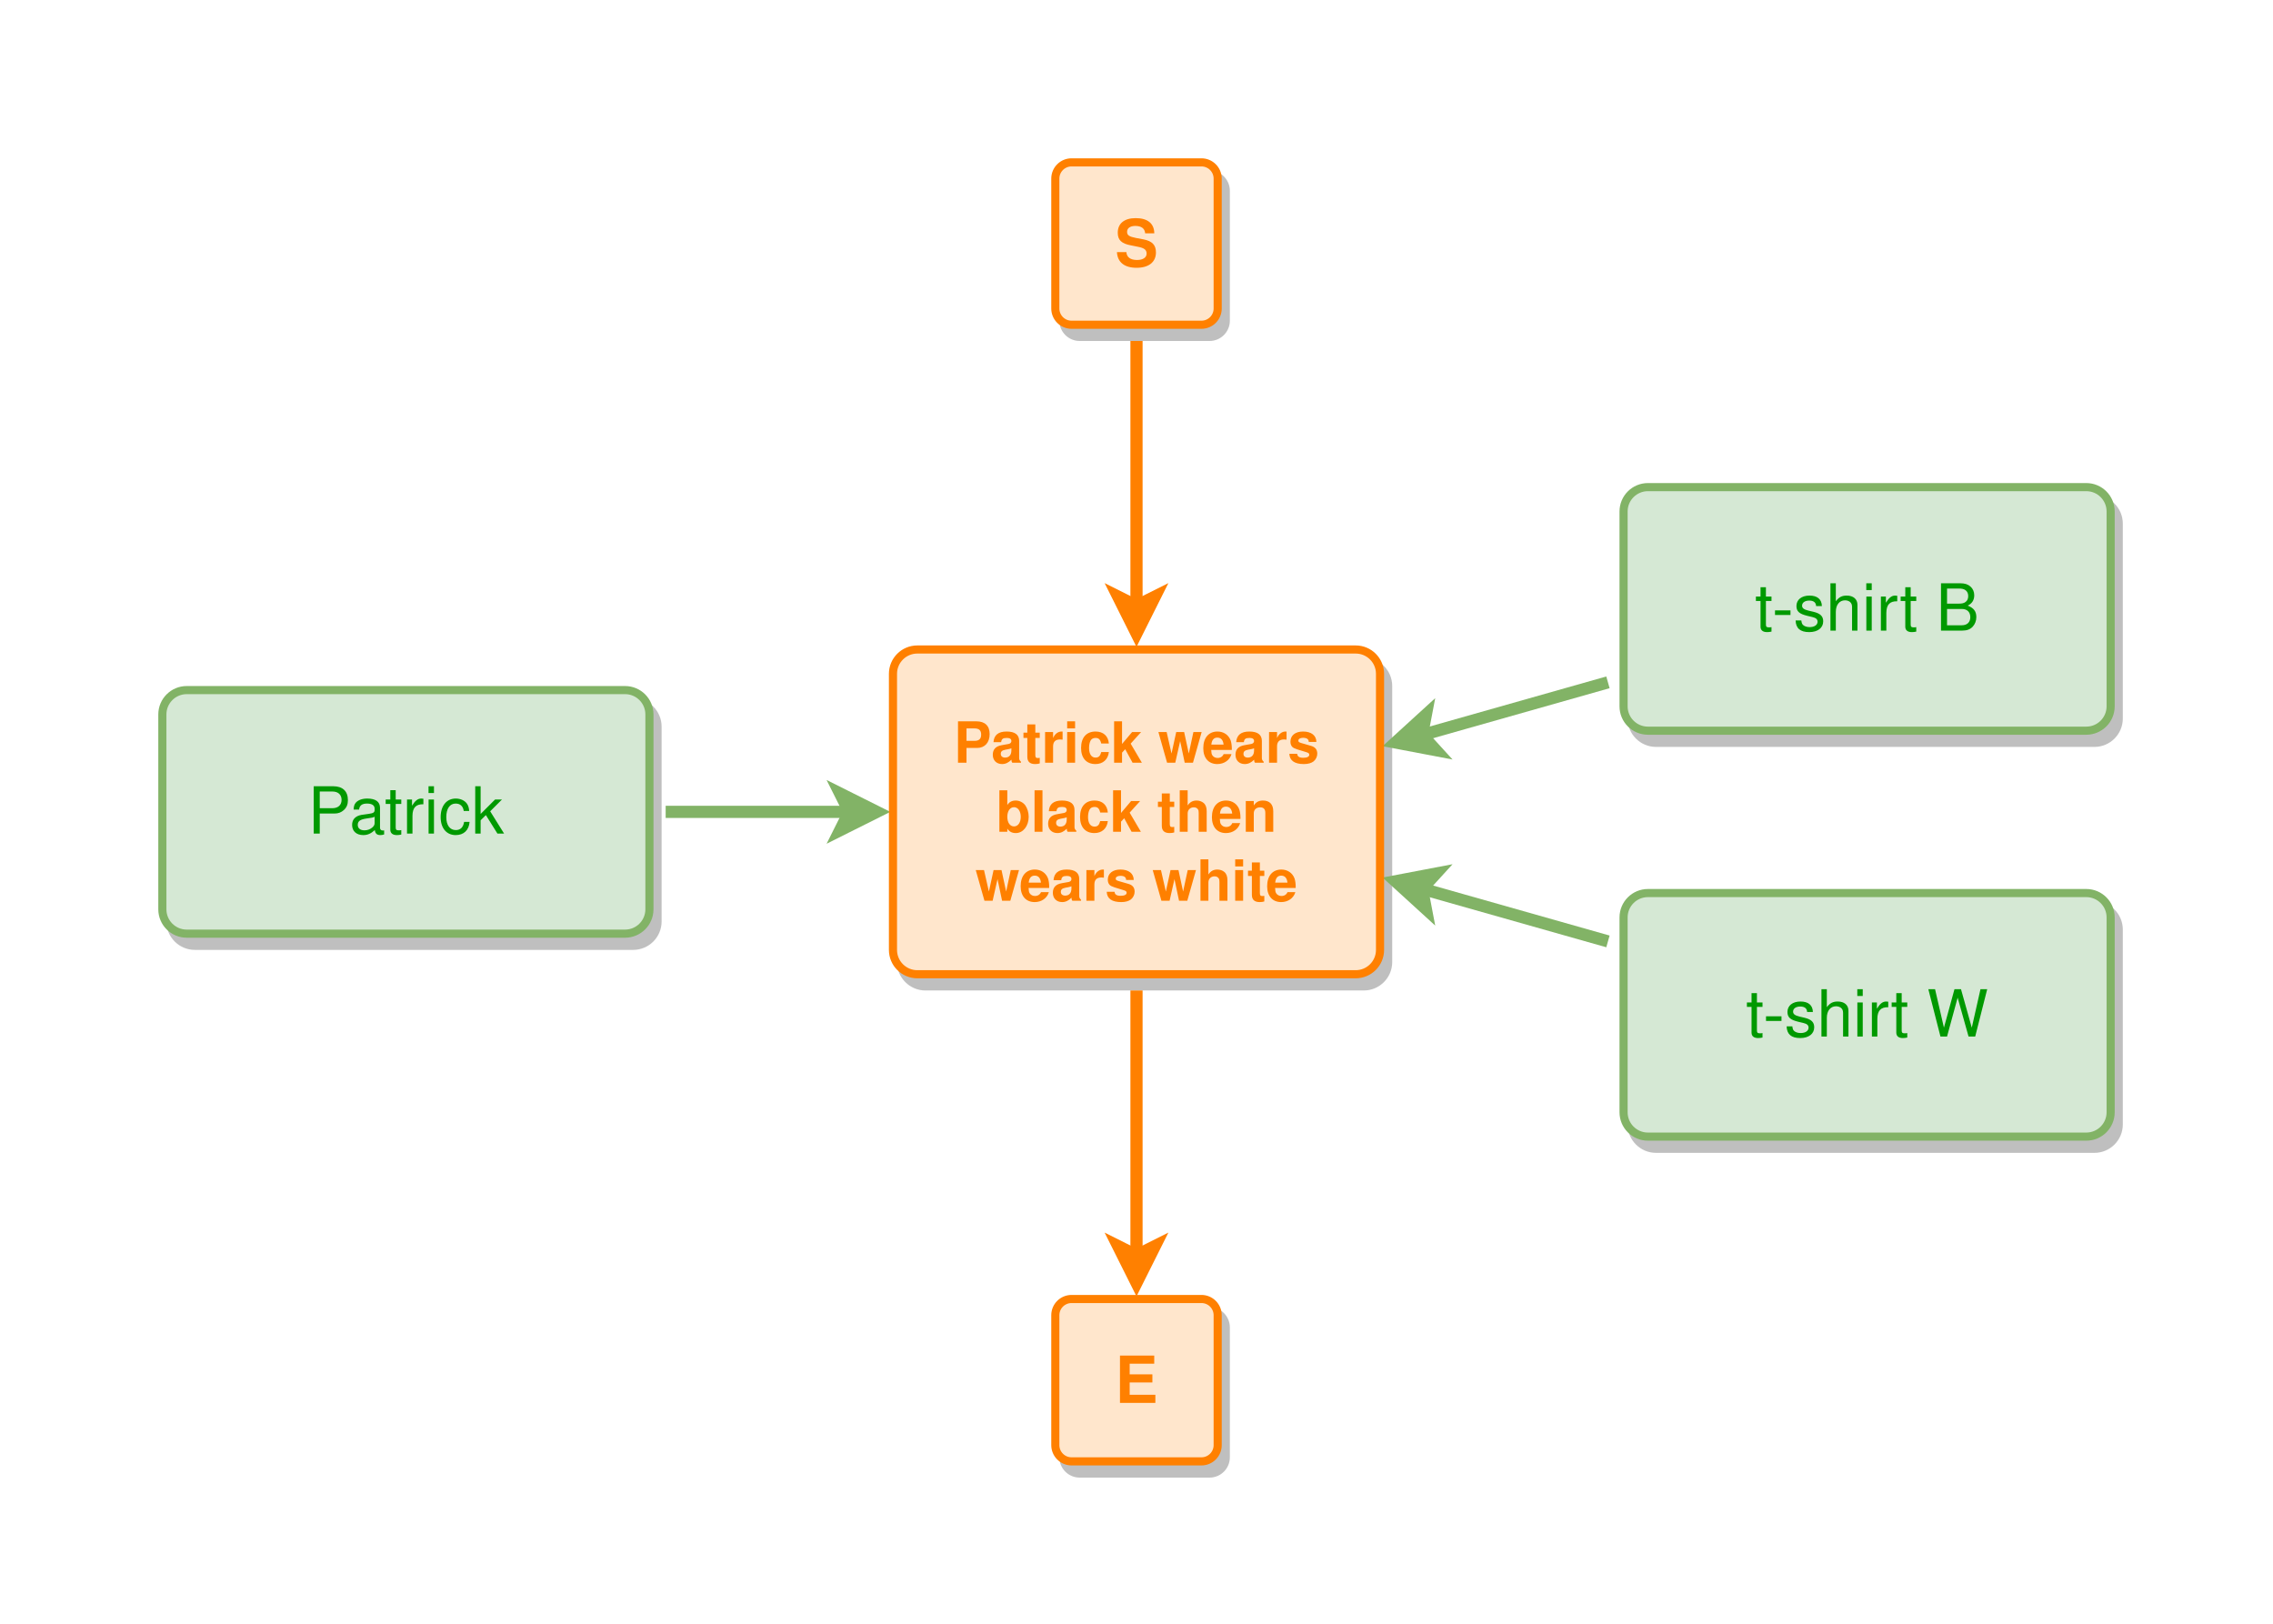
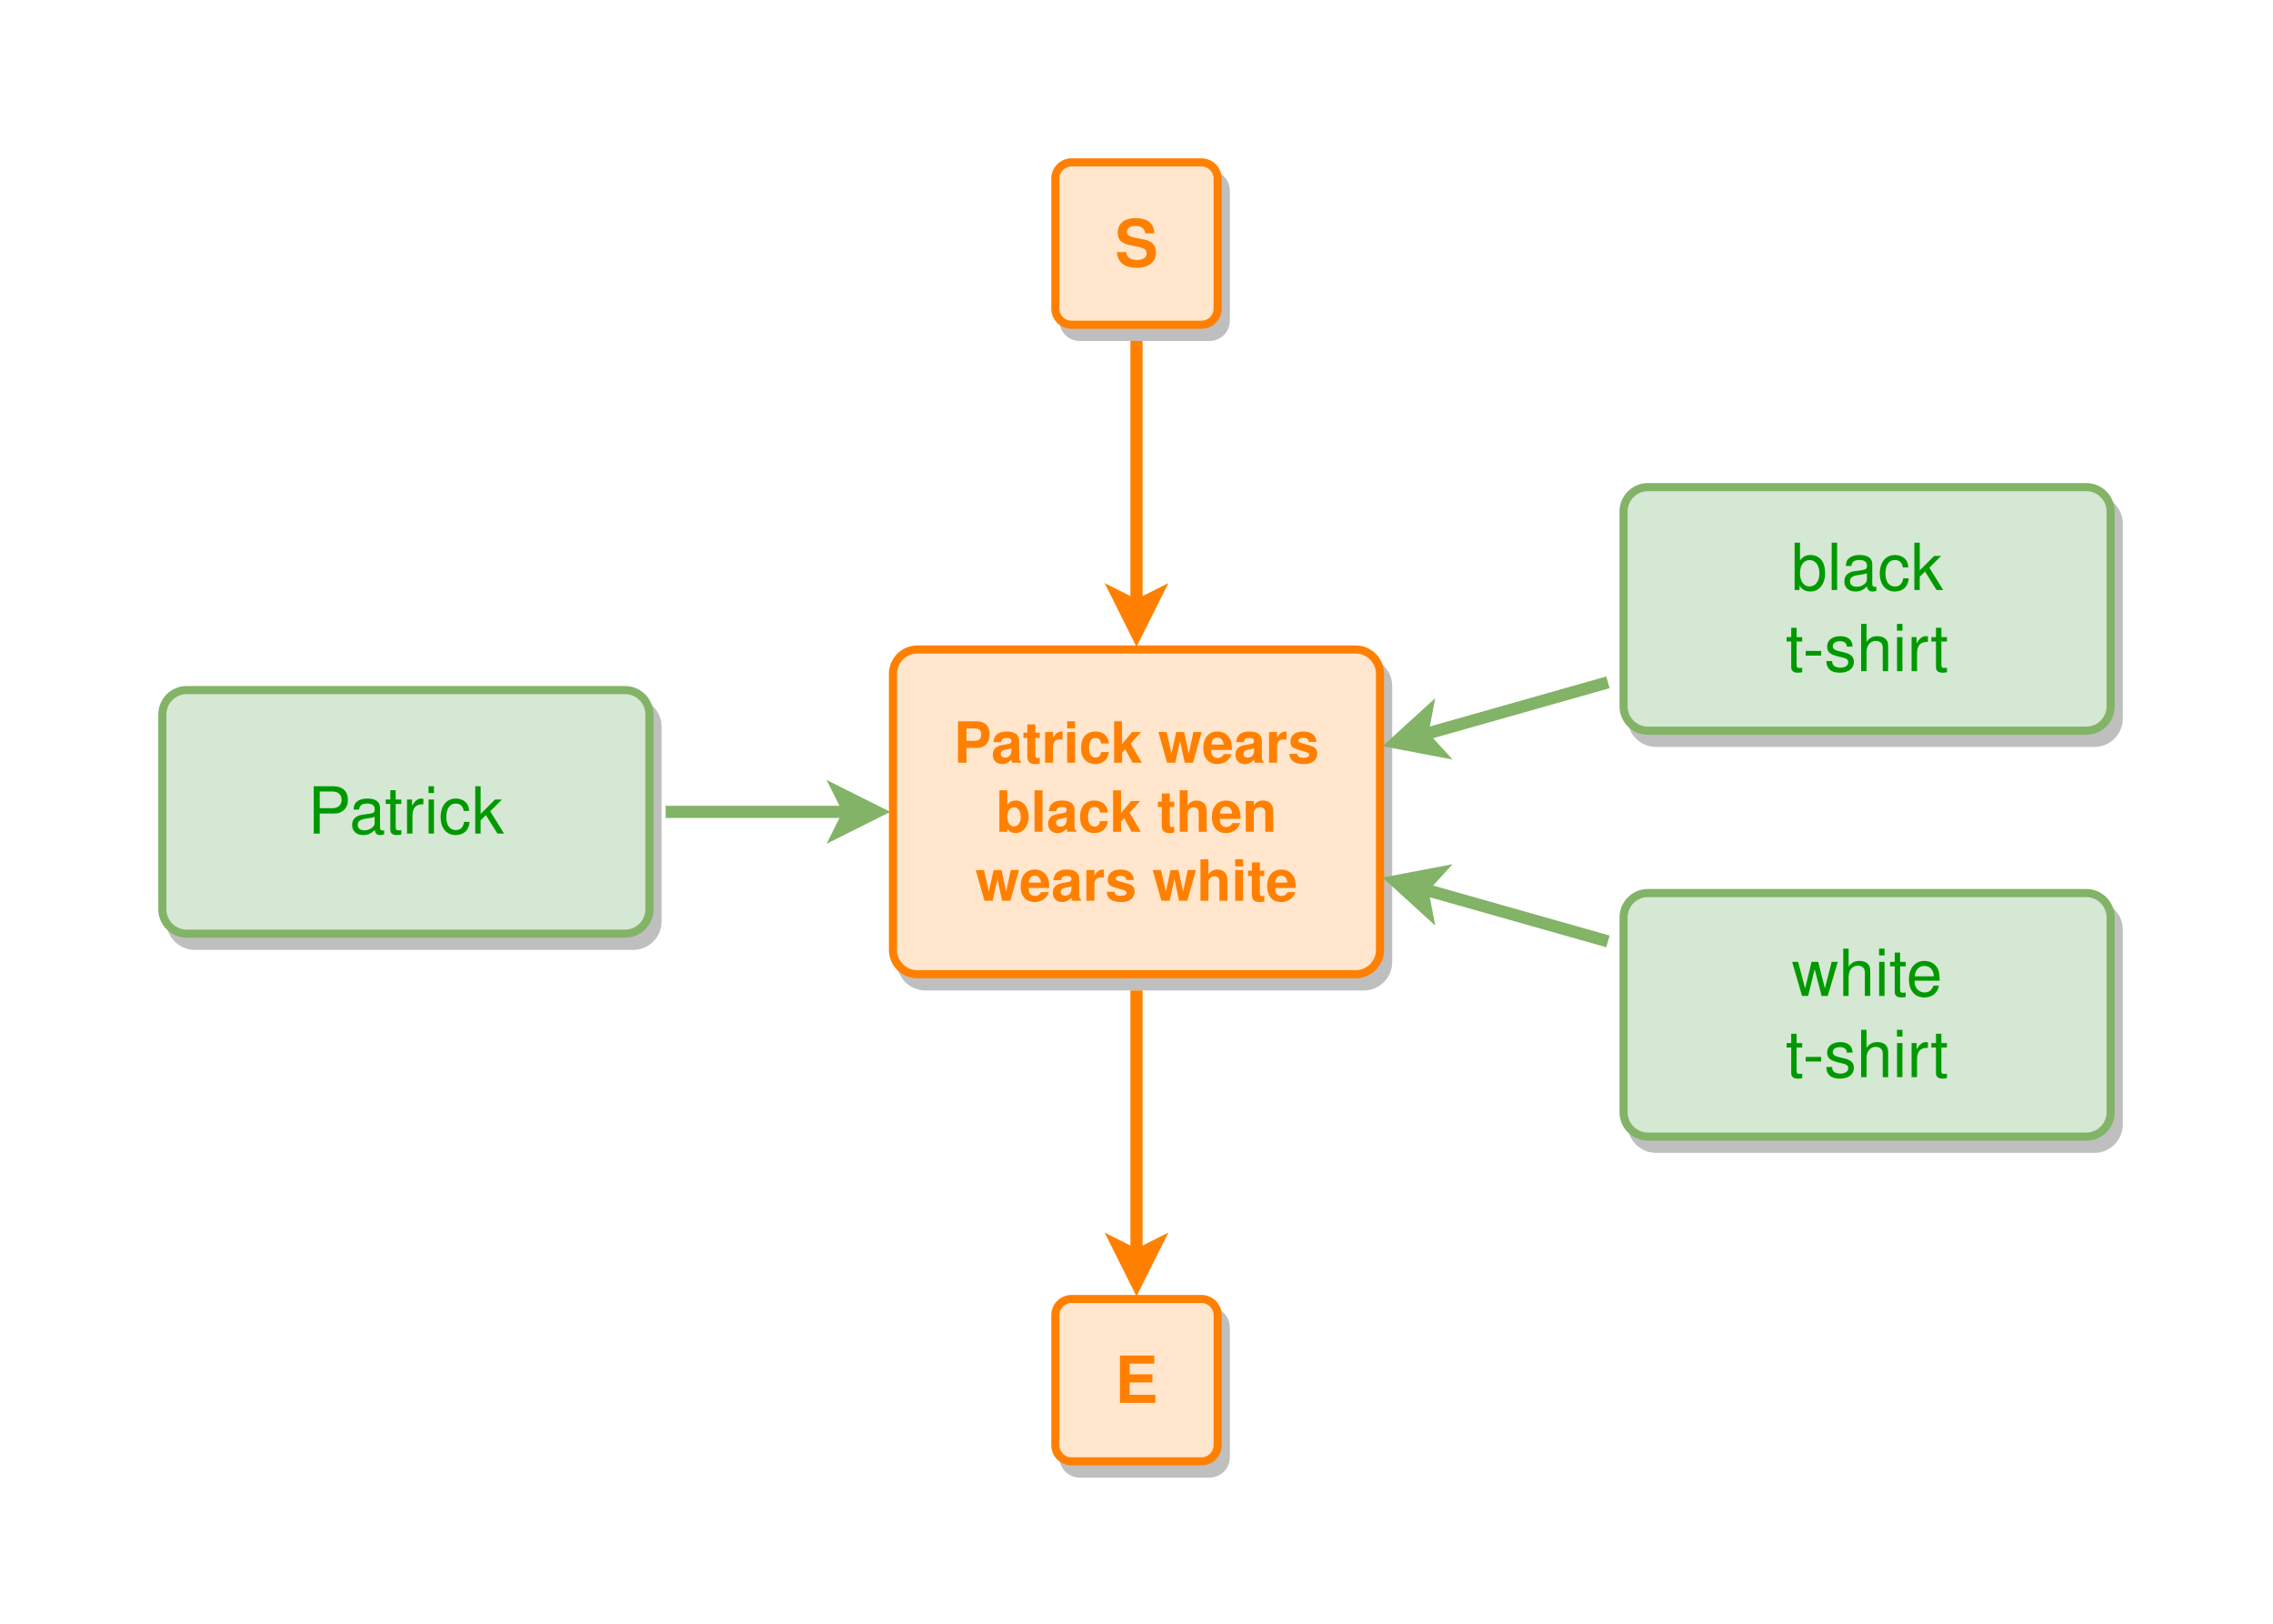
<svg xmlns="http://www.w3.org/2000/svg" width="560" height="400" viewBox="0 0 560 400">
  <defs>
  </defs>
  <g id="container-shells">
  </g>
  <g id="node-shadows">
    <rect x="220" y="160" width="120" height="80" rx="6" ry="6" fill="#000000" stroke="#000000" stroke-width="2" opacity="0.25" transform="translate(2,3)" />
    <rect x="40" y="170" width="120" height="60" rx="6" ry="6" fill="#000000" stroke="#000000" stroke-width="2" opacity="0.25" transform="translate(2,3)" />
    <rect x="400" y="120" width="120" height="60" rx="6" ry="6" fill="#000000" stroke="#000000" stroke-width="2" opacity="0.25" transform="translate(2,3)" />
    <rect x="400" y="220" width="120" height="60" rx="6" ry="6" fill="#000000" stroke="#000000" stroke-width="2" opacity="0.25" transform="translate(2,3)" />
    <rect x="260" y="40" width="40" height="40" rx="4" ry="4" fill="#000000" stroke="#000000" stroke-width="2" opacity="0.25" transform="translate(2,3)" />
    <rect x="260" y="320" width="40" height="40" rx="4" ry="4" fill="#000000" stroke="#000000" stroke-width="2" opacity="0.25" transform="translate(2,3)" />
  </g>
  <g id="edges">
    <line x1="280.00" y1="244.00" x2="280.00" y2="309.25" stroke="#ff8000" stroke-width="3" />
    <path d="M 280.00 316.00 L 275.50 307.00 L 280.00 309.25 L 284.50 307.00 Z" fill="#ff8000" stroke="#ff8000" stroke-width="3" stroke-miterlimit="10" />
    <line x1="164.00" y1="200.00" x2="209.25" y2="200.00" stroke="#82b366" stroke-width="3" />
    <path d="M 216.00 200.00 L 207.00 204.50 L 209.25 200.00 L 207.00 195.50 Z" fill="#82b366" stroke="#82b366" stroke-width="3" stroke-miterlimit="10" />
    <line x1="396.15" y1="168.09" x2="350.34" y2="181.07" stroke="#82b366" stroke-width="3" />
    <path d="M 343.85 182.91 L 351.28 176.13 L 350.34 181.07 L 353.73 184.79 Z" fill="#82b366" stroke="#82b366" stroke-width="3" stroke-miterlimit="10" />
    <line x1="396.15" y1="231.91" x2="350.34" y2="218.93" stroke="#82b366" stroke-width="3" />
    <path d="M 343.85 217.09 L 353.73 215.21 L 350.34 218.93 L 351.28 223.87 Z" fill="#82b366" stroke="#82b366" stroke-width="3" stroke-miterlimit="10" />
    <line x1="280.00" y1="84.00" x2="280.00" y2="149.25" stroke="#ff8000" stroke-width="3" />
    <path d="M 280.00 156.00 L 275.50 147.00 L 280.00 149.25 L 284.50 147.00 Z" fill="#ff8000" stroke="#ff8000" stroke-width="3" stroke-miterlimit="10" />
  </g>
  <g id="nodes">
    <rect x="220" y="160" width="120" height="80" rx="6" ry="6" fill="#ffe6cc" stroke="#ff8000" stroke-width="2" />
    <text x="280" y="183" text-anchor="middle" dominant-baseline="middle" font-family="Helvetica,Inter,Segoe UI,Arial" font-size="14" font-weight="bold" fill="#ff8000">Patrick wears</text>
    <text x="280" y="200" text-anchor="middle" dominant-baseline="middle" font-family="Helvetica,Inter,Segoe UI,Arial" font-size="14" font-weight="bold" fill="#ff8000">black then</text>
    <text x="280" y="217" text-anchor="middle" dominant-baseline="middle" font-family="Helvetica,Inter,Segoe UI,Arial" font-size="14" font-weight="bold" fill="#ff8000">wears white</text>
    <rect x="40" y="170" width="120" height="60" rx="6" ry="6" fill="#d5e8d4" stroke="#82b366" stroke-width="2" />
    <text x="100" y="200" text-anchor="middle" dominant-baseline="middle" font-family="Helvetica,Inter,Segoe UI,Arial" font-size="16" font-weight="normal" fill="#009900">Patrick</text>
    <rect x="400" y="120" width="120" height="60" rx="6" ry="6" fill="#d5e8d4" stroke="#82b366" stroke-width="2" />
-     <text x="460" y="150" text-anchor="middle" dominant-baseline="middle" font-family="Helvetica,Inter,Segoe UI,Arial" font-size="16" font-weight="normal" fill="#009900">t-shirt B</text>
+     <text x="460" y="140" text-anchor="middle" dominant-baseline="middle" font-family="Helvetica,Inter,Segoe UI,Arial" font-size="16" font-weight="normal" fill="#009900">black</text>
+     <text x="460" y="160" text-anchor="middle" dominant-baseline="middle" font-family="Helvetica,Inter,Segoe UI,Arial" font-size="16" font-weight="normal" fill="#009900">t-shirt</text>
    <rect x="400" y="220" width="120" height="60" rx="6" ry="6" fill="#d5e8d4" stroke="#82b366" stroke-width="2" />
-     <text x="460" y="250" text-anchor="middle" dominant-baseline="middle" font-family="Helvetica,Inter,Segoe UI,Arial" font-size="16" font-weight="normal" fill="#009900">t-shirt W</text>
+     <text x="460" y="240" text-anchor="middle" dominant-baseline="middle" font-family="Helvetica,Inter,Segoe UI,Arial" font-size="16" font-weight="normal" fill="#009900">white</text>
+     <text x="460" y="260" text-anchor="middle" dominant-baseline="middle" font-family="Helvetica,Inter,Segoe UI,Arial" font-size="16" font-weight="normal" fill="#009900">t-shirt</text>
    <rect x="260" y="40" width="40" height="40" rx="4" ry="4" fill="#ffe6cc" stroke="#ff8000" stroke-width="2" />
    <text x="280" y="60" text-anchor="middle" dominant-baseline="middle" font-family="Helvetica,Inter,Segoe UI,Arial" font-size="16" font-weight="bold" fill="#ff8000">S</text>
    <rect x="260" y="320" width="40" height="40" rx="4" ry="4" fill="#ffe6cc" stroke="#ff8000" stroke-width="2" />
    <text x="280" y="340" text-anchor="middle" dominant-baseline="middle" font-family="Helvetica,Inter,Segoe UI,Arial" font-size="16" font-weight="bold" fill="#ff8000">E</text>
  </g>
</svg>
